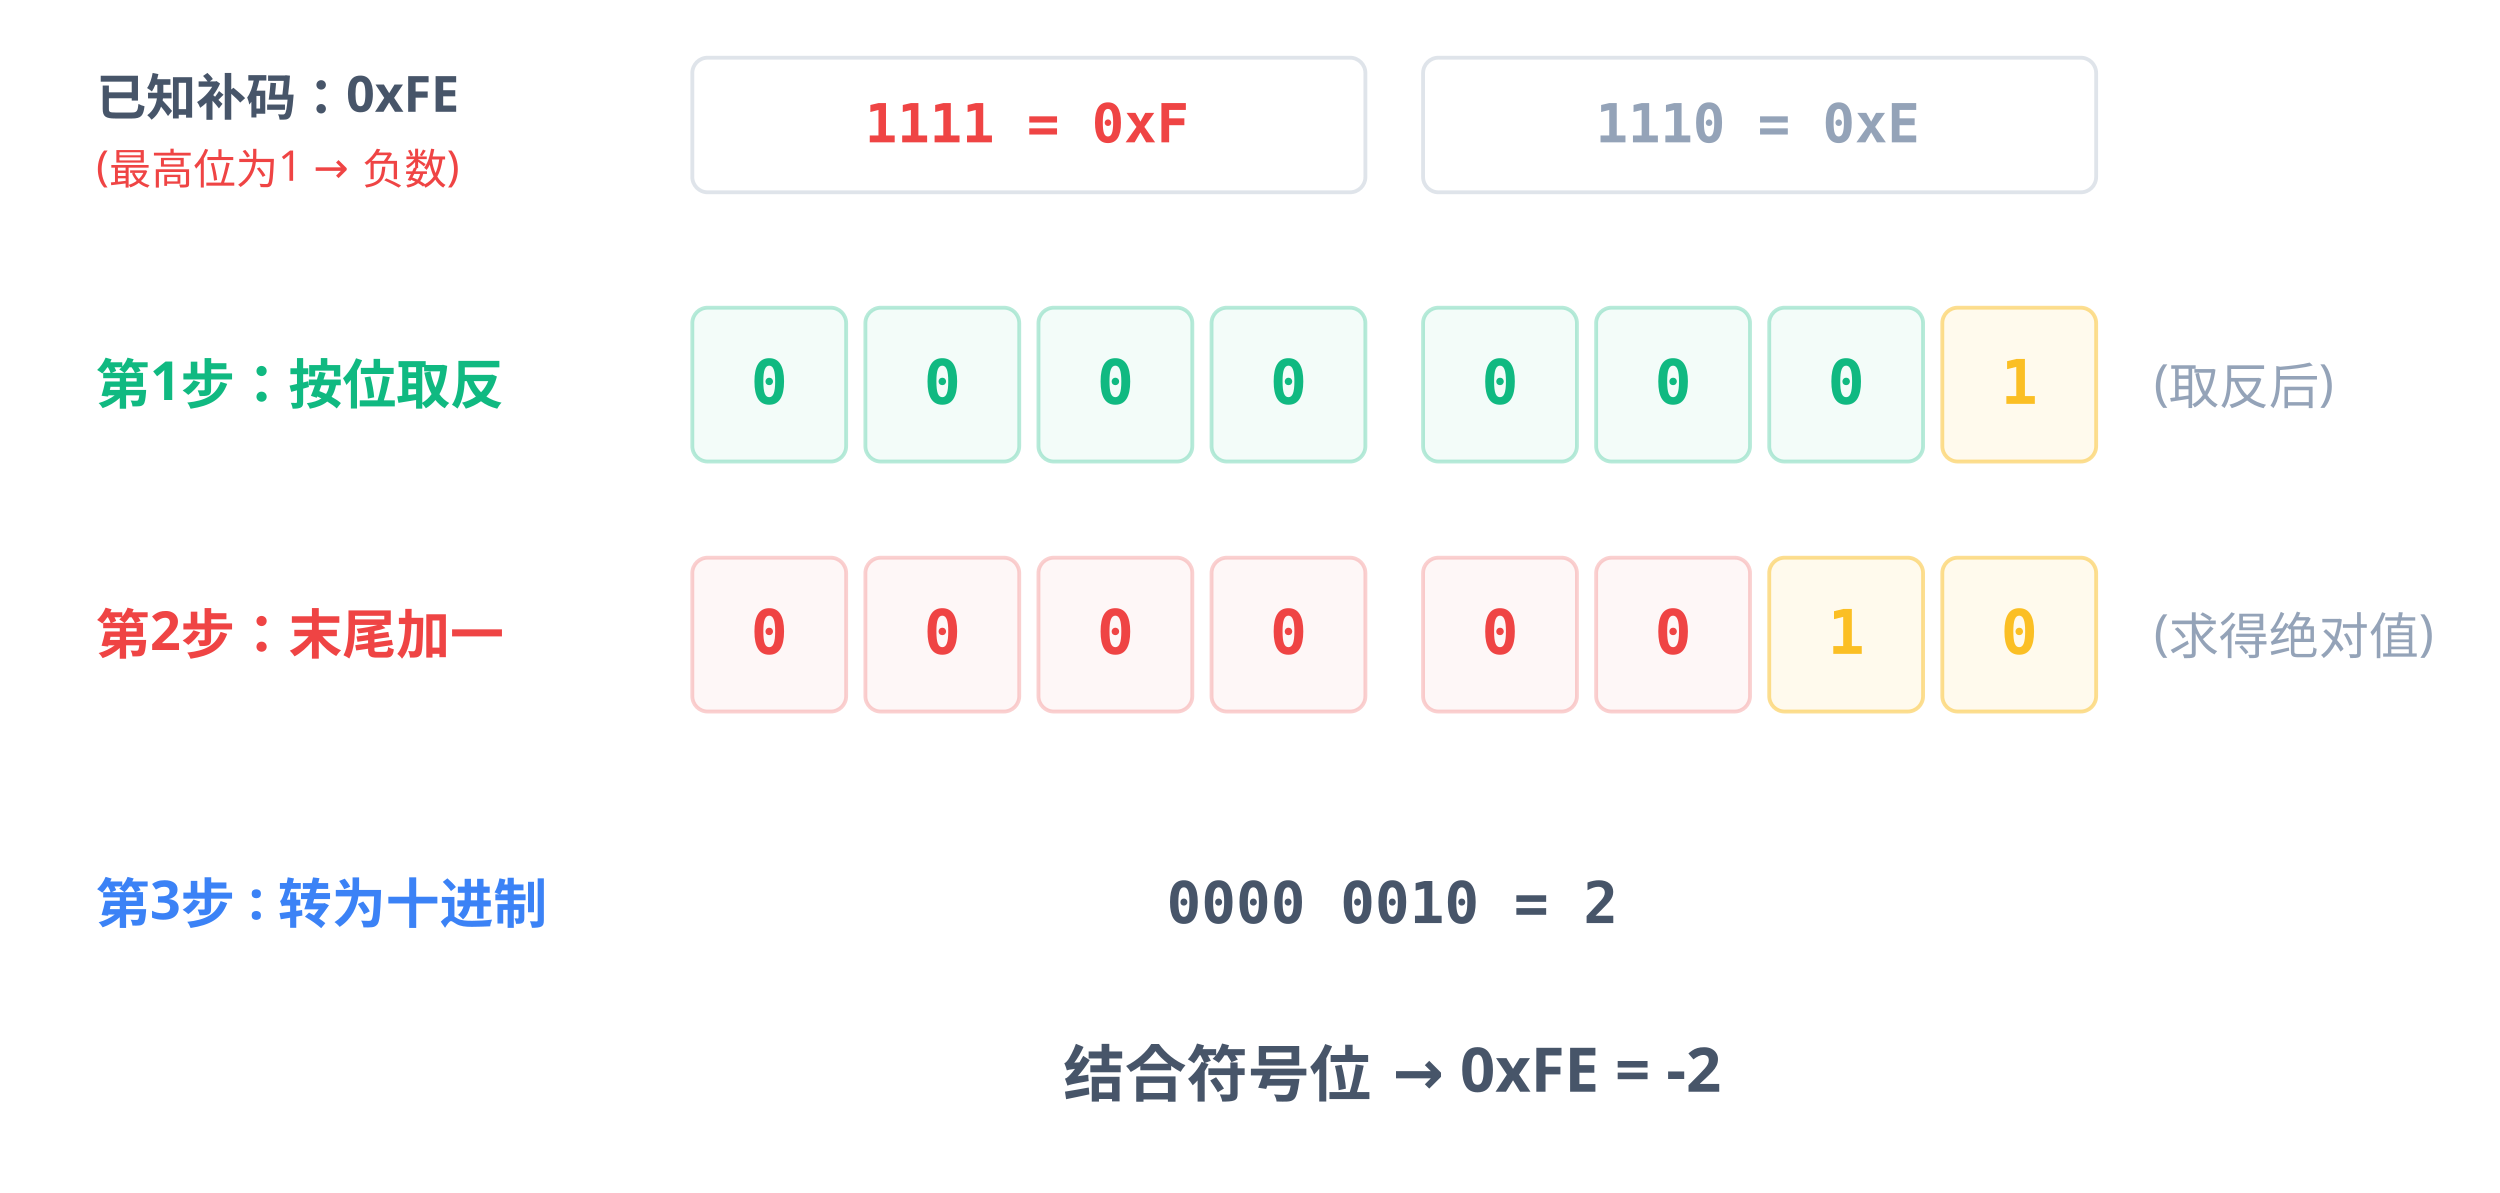
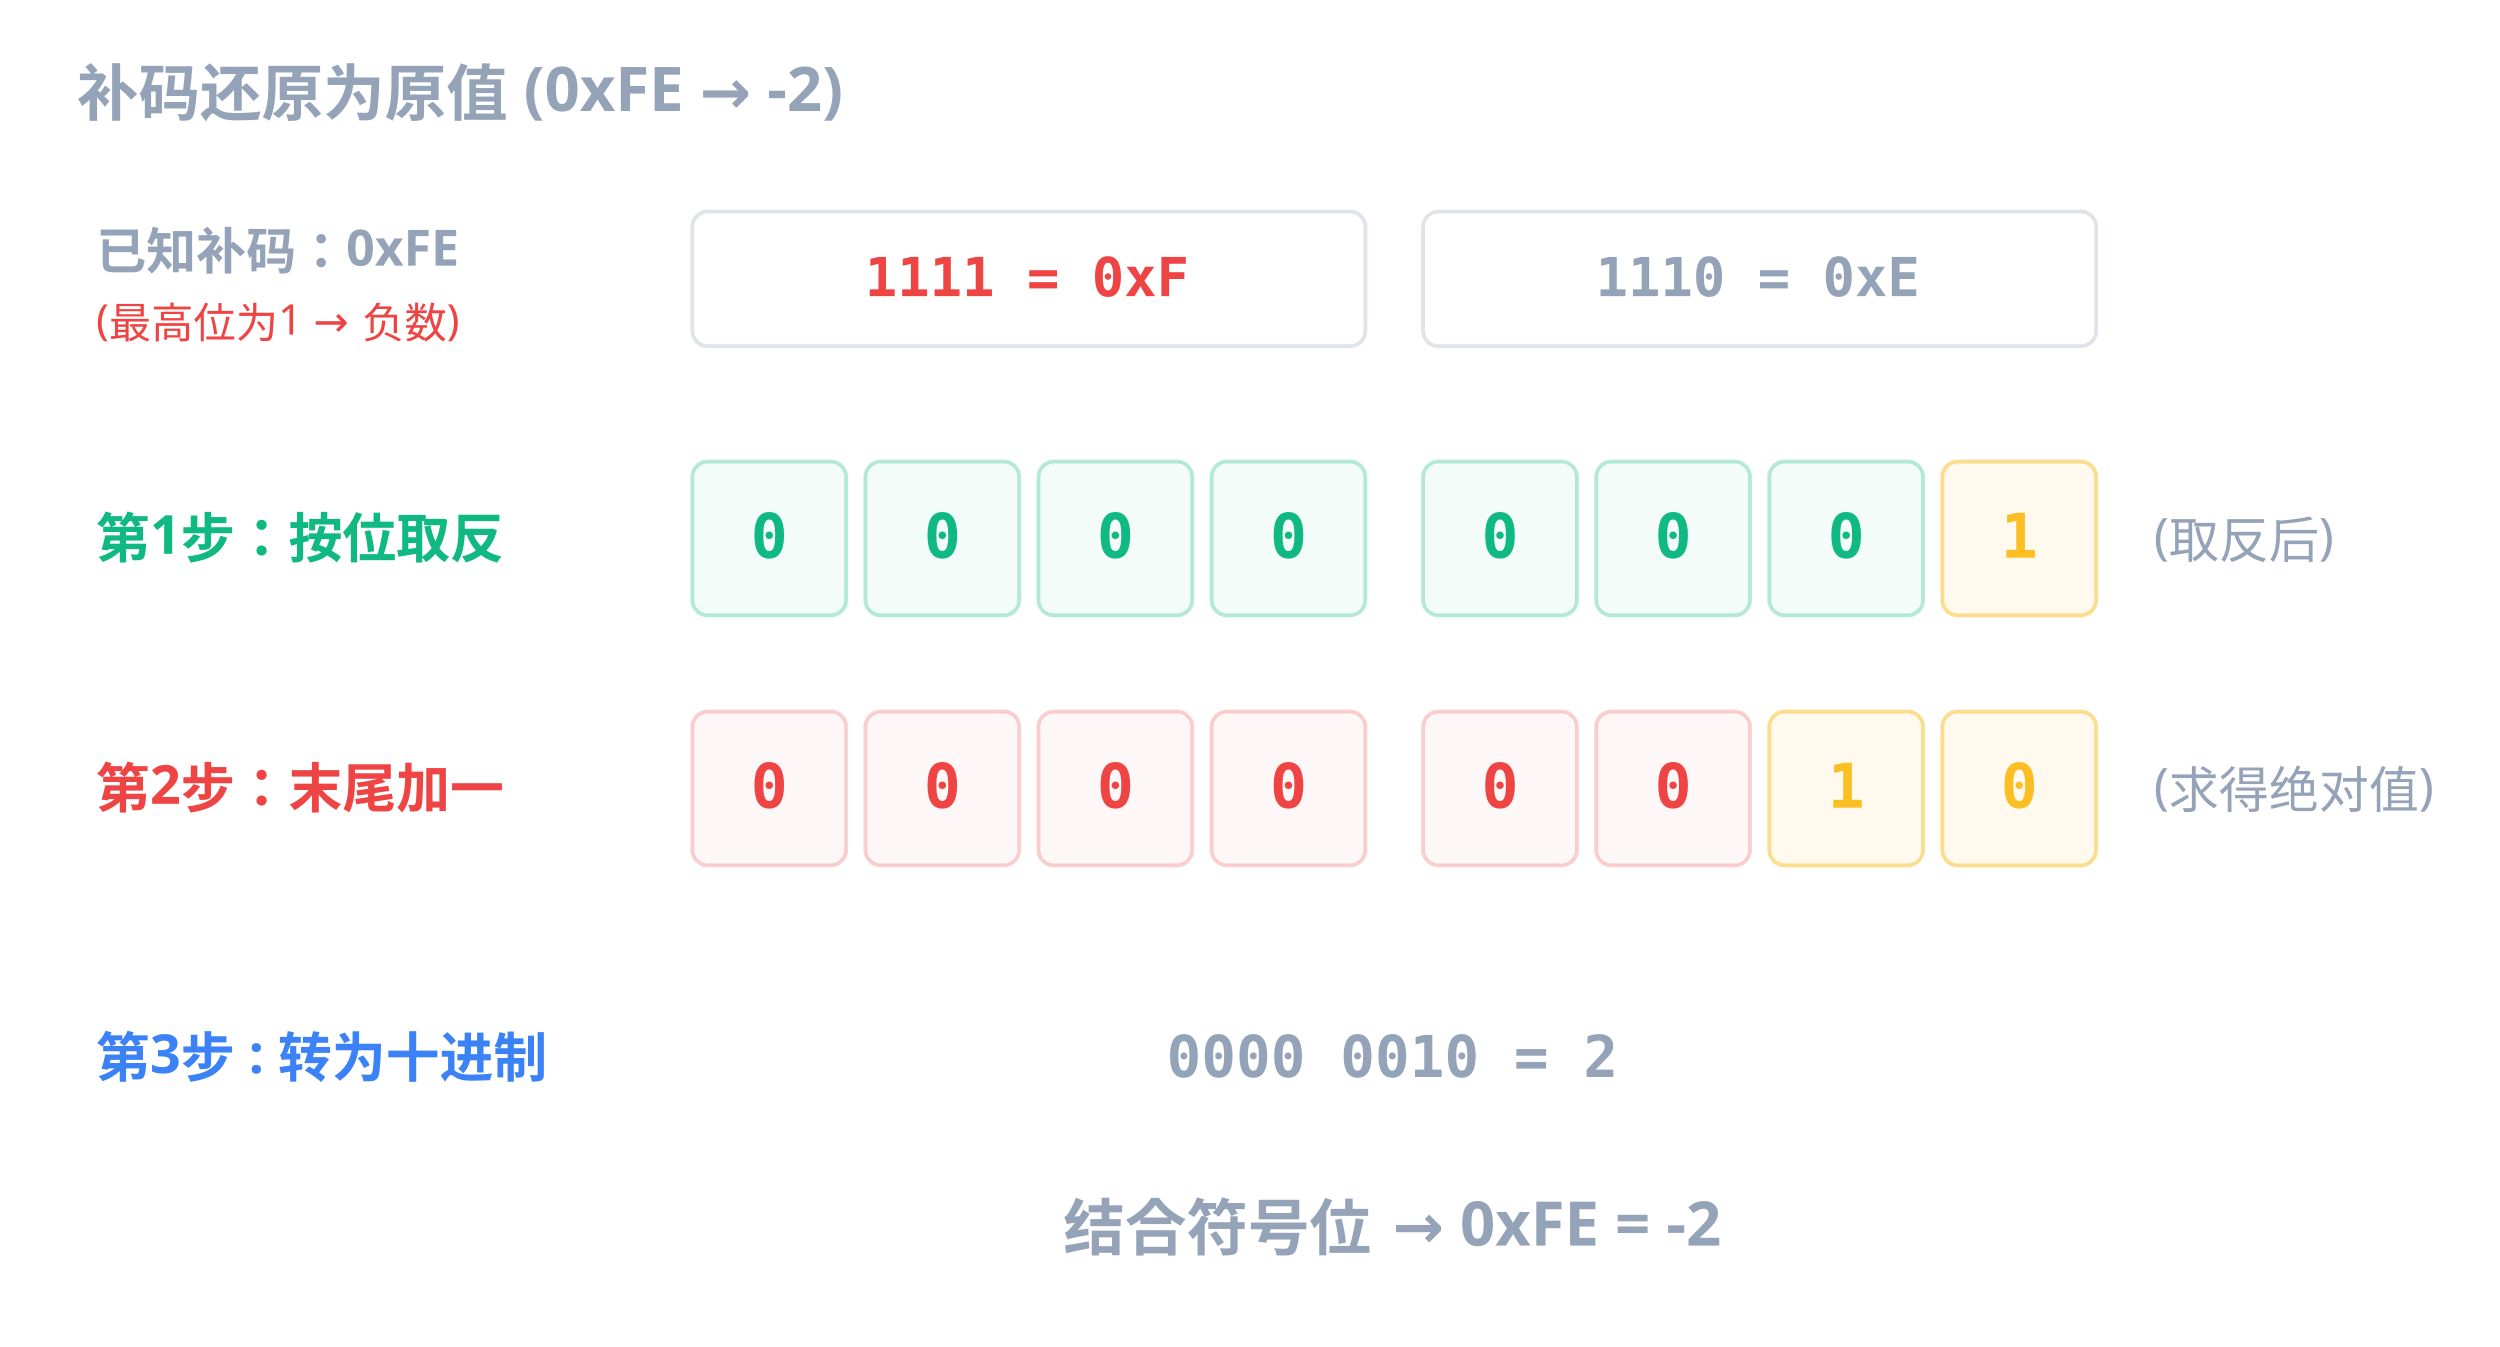
- <svg xmlns="http://www.w3.org/2000/svg" viewBox="0 0 650 310" width="100%" height="100%">
-   <g transform="translate(0, 15)">
+ <svg xmlns="http://www.w3.org/2000/svg" viewBox="0 0 650 350" width="100%" height="100%" font-family="'Noto Sans SC','Microsoft YaHei','PingFang SC','Hiragino Sans GB',sans-serif" font-size="14">
+   <text x="20" y="30" font-size="16" font-weight="bold" fill="#94a3b8">补码还原为原值 (0xFE → -2)</text>
+   <g transform="translate(0, 55)">
    <rect x="180" y="0" width="175" height="35" rx="4" fill="none" stroke="#94a3b8" stroke-opacity="0.3" stroke-width="1" />
    <text x="267" y="22" font-family="monospace" font-size="14" font-weight="bold" fill="#ef4444" text-anchor="middle">1111 = 0xF</text>
    <rect x="370" y="0" width="175" height="35" rx="4" fill="none" stroke="#94a3b8" stroke-opacity="0.3" stroke-width="1" />
    <text x="457" y="22" font-family="monospace" font-size="14" font-weight="bold" fill="#94a3b8" text-anchor="middle">1110 = 0xE</text>
-     <text x="25" y="15" font-family="sans-serif" font-size="13" font-weight="bold" fill="#475569">已知补码：0xFE</text>
-     <text x="25" y="32" font-family="sans-serif" font-size="11" fill="#ef4444">(最高位为1 → 负数)</text>
+     <text x="25" y="15" font-size="13" font-weight="bold" fill="#94a3b8">已知补码：0xFE</text>
+     <text x="25" y="32" font-size="11" fill="#ef4444">(最高位为1 → 负数)</text>
  </g>
-   <g transform="translate(0, 20)">
-     <text x="25" y="85" font-family="sans-serif" font-size="14" font-weight="bold" fill="#10b981">第1步：按位取反</text>
+   <g transform="translate(0, 60)">
+     <text x="25" y="85" font-size="14" font-weight="bold" fill="#10b981">第1步：按位取反</text>
    <rect x="180" y="60" width="40" height="40" rx="4" fill="#10b981" fill-opacity="0.05" stroke="#10b981" stroke-opacity="0.3" stroke-width="1" />
    <text x="200" y="85" font-family="monospace" font-size="16" font-weight="bold" fill="#10b981" text-anchor="middle">0</text>
    <rect x="225" y="60" width="40" height="40" rx="4" fill="#10b981" fill-opacity="0.05" stroke="#10b981" stroke-opacity="0.3" stroke-width="1" />
    <text x="245" y="85" font-family="monospace" font-size="16" font-weight="bold" fill="#10b981" text-anchor="middle">0</text>
    <rect x="270" y="60" width="40" height="40" rx="4" fill="#10b981" fill-opacity="0.05" stroke="#10b981" stroke-opacity="0.3" stroke-width="1" />
    <text x="290" y="85" font-family="monospace" font-size="16" font-weight="bold" fill="#10b981" text-anchor="middle">0</text>
    <rect x="315" y="60" width="40" height="40" rx="4" fill="#10b981" fill-opacity="0.05" stroke="#10b981" stroke-opacity="0.3" stroke-width="1" />
    <text x="335" y="85" font-family="monospace" font-size="16" font-weight="bold" fill="#10b981" text-anchor="middle">0</text>
    <rect x="370" y="60" width="40" height="40" rx="4" fill="#10b981" fill-opacity="0.05" stroke="#10b981" stroke-opacity="0.3" stroke-width="1" />
    <text x="390" y="85" font-family="monospace" font-size="16" font-weight="bold" fill="#10b981" text-anchor="middle">0</text>
    <rect x="415" y="60" width="40" height="40" rx="4" fill="#10b981" fill-opacity="0.05" stroke="#10b981" stroke-opacity="0.3" stroke-width="1" />
    <text x="435" y="85" font-family="monospace" font-size="16" font-weight="bold" fill="#10b981" text-anchor="middle">0</text>
    <rect x="460" y="60" width="40" height="40" rx="4" fill="#10b981" fill-opacity="0.05" stroke="#10b981" stroke-opacity="0.3" stroke-width="1" />
    <text x="480" y="85" font-family="monospace" font-size="16" font-weight="bold" fill="#10b981" text-anchor="middle">0</text>
    <rect x="505" y="60" width="40" height="40" rx="4" fill="#fbbf24" fill-opacity="0.08" stroke="#fbbf24" stroke-opacity="0.5" stroke-width="1" />
    <text x="525" y="85" font-family="monospace" font-size="16" font-weight="bold" fill="#fbbf24" text-anchor="middle">1</text>
-     <text x="560" y="84" font-family="sans-serif" font-size="13" fill="#94a3b8">(取反后)</text>
+     <text x="560" y="84" font-size="13" fill="#94a3b8">(取反后)</text>
  </g>
-   <g transform="translate(0, 85)">
-     <text x="25" y="85" font-family="sans-serif" font-size="14" font-weight="bold" fill="#ef4444">第2步：末尾加一</text>
+   <g transform="translate(0, 125)">
+     <text x="25" y="85" font-size="14" font-weight="bold" fill="#ef4444">第2步：末尾加一</text>
    <rect x="180" y="60" width="40" height="40" rx="4" fill="#ef4444" fill-opacity="0.04" stroke="#ef4444" stroke-opacity="0.25" stroke-width="1" />
    <text x="200" y="85" font-family="monospace" font-size="16" font-weight="bold" fill="#ef4444" text-anchor="middle">0</text>
    <rect x="225" y="60" width="40" height="40" rx="4" fill="#ef4444" fill-opacity="0.04" stroke="#ef4444" stroke-opacity="0.25" stroke-width="1" />
    <text x="245" y="85" font-family="monospace" font-size="16" font-weight="bold" fill="#ef4444" text-anchor="middle">0</text>
    <rect x="270" y="60" width="40" height="40" rx="4" fill="#ef4444" fill-opacity="0.04" stroke="#ef4444" stroke-opacity="0.25" stroke-width="1" />
    <text x="290" y="85" font-family="monospace" font-size="16" font-weight="bold" fill="#ef4444" text-anchor="middle">0</text>
    <rect x="315" y="60" width="40" height="40" rx="4" fill="#ef4444" fill-opacity="0.04" stroke="#ef4444" stroke-opacity="0.25" stroke-width="1" />
    <text x="335" y="85" font-family="monospace" font-size="16" font-weight="bold" fill="#ef4444" text-anchor="middle">0</text>
    <rect x="370" y="60" width="40" height="40" rx="4" fill="#ef4444" fill-opacity="0.04" stroke="#ef4444" stroke-opacity="0.25" stroke-width="1" />
    <text x="390" y="85" font-family="monospace" font-size="16" font-weight="bold" fill="#ef4444" text-anchor="middle">0</text>
    <rect x="415" y="60" width="40" height="40" rx="4" fill="#ef4444" fill-opacity="0.04" stroke="#ef4444" stroke-opacity="0.25" stroke-width="1" />
    <text x="435" y="85" font-family="monospace" font-size="16" font-weight="bold" fill="#ef4444" text-anchor="middle">0</text>
    <rect x="460" y="60" width="40" height="40" rx="4" fill="#fbbf24" fill-opacity="0.08" stroke="#fbbf24" stroke-opacity="0.5" stroke-width="1" />
    <text x="480" y="85" font-family="monospace" font-size="16" font-weight="bold" fill="#fbbf24" text-anchor="middle">1</text>
    <rect x="505" y="60" width="40" height="40" rx="4" fill="#fbbf24" fill-opacity="0.08" stroke="#fbbf24" stroke-opacity="0.5" stroke-width="1" />
    <text x="525" y="85" font-family="monospace" font-size="16" font-weight="bold" fill="#fbbf24" text-anchor="middle">0</text>
-     <text x="560" y="84" font-family="sans-serif" font-size="13" fill="#94a3b8">(求得绝对值)</text>
+     <text x="560" y="84" font-size="13" fill="#94a3b8">(求得绝对值)</text>
  </g>
-   <g transform="translate(0, 195)">
-     <text x="25" y="45" font-family="sans-serif" font-size="14" font-weight="bold" fill="#3b82f6">第3步 : 转为十进制</text>
-     <text x="362" y="45" font-family="monospace" font-size="15" font-weight="bold" fill="#475569" text-anchor="middle">0000 0010 = 2</text>
+   <g transform="translate(0, 235)">
+     <text x="25" y="45" font-size="14" font-weight="bold" fill="#3b82f6">第3步 : 转为十进制</text>
+     <text x="362" y="45" font-family="monospace" font-size="15" font-weight="bold" fill="#94a3b8" text-anchor="middle">0000 0010 = 2</text>
  </g>
-   <text x="362" y="285" font-family="sans-serif" font-size="16" font-weight="bold" fill="#475569" text-anchor="middle">结合符号位  →  0xFE = -2</text>
+   <text x="362" y="325" font-size="16" font-weight="bold" fill="#94a3b8" text-anchor="middle">结合符号位  →  0xFE = -2</text>
</svg>
